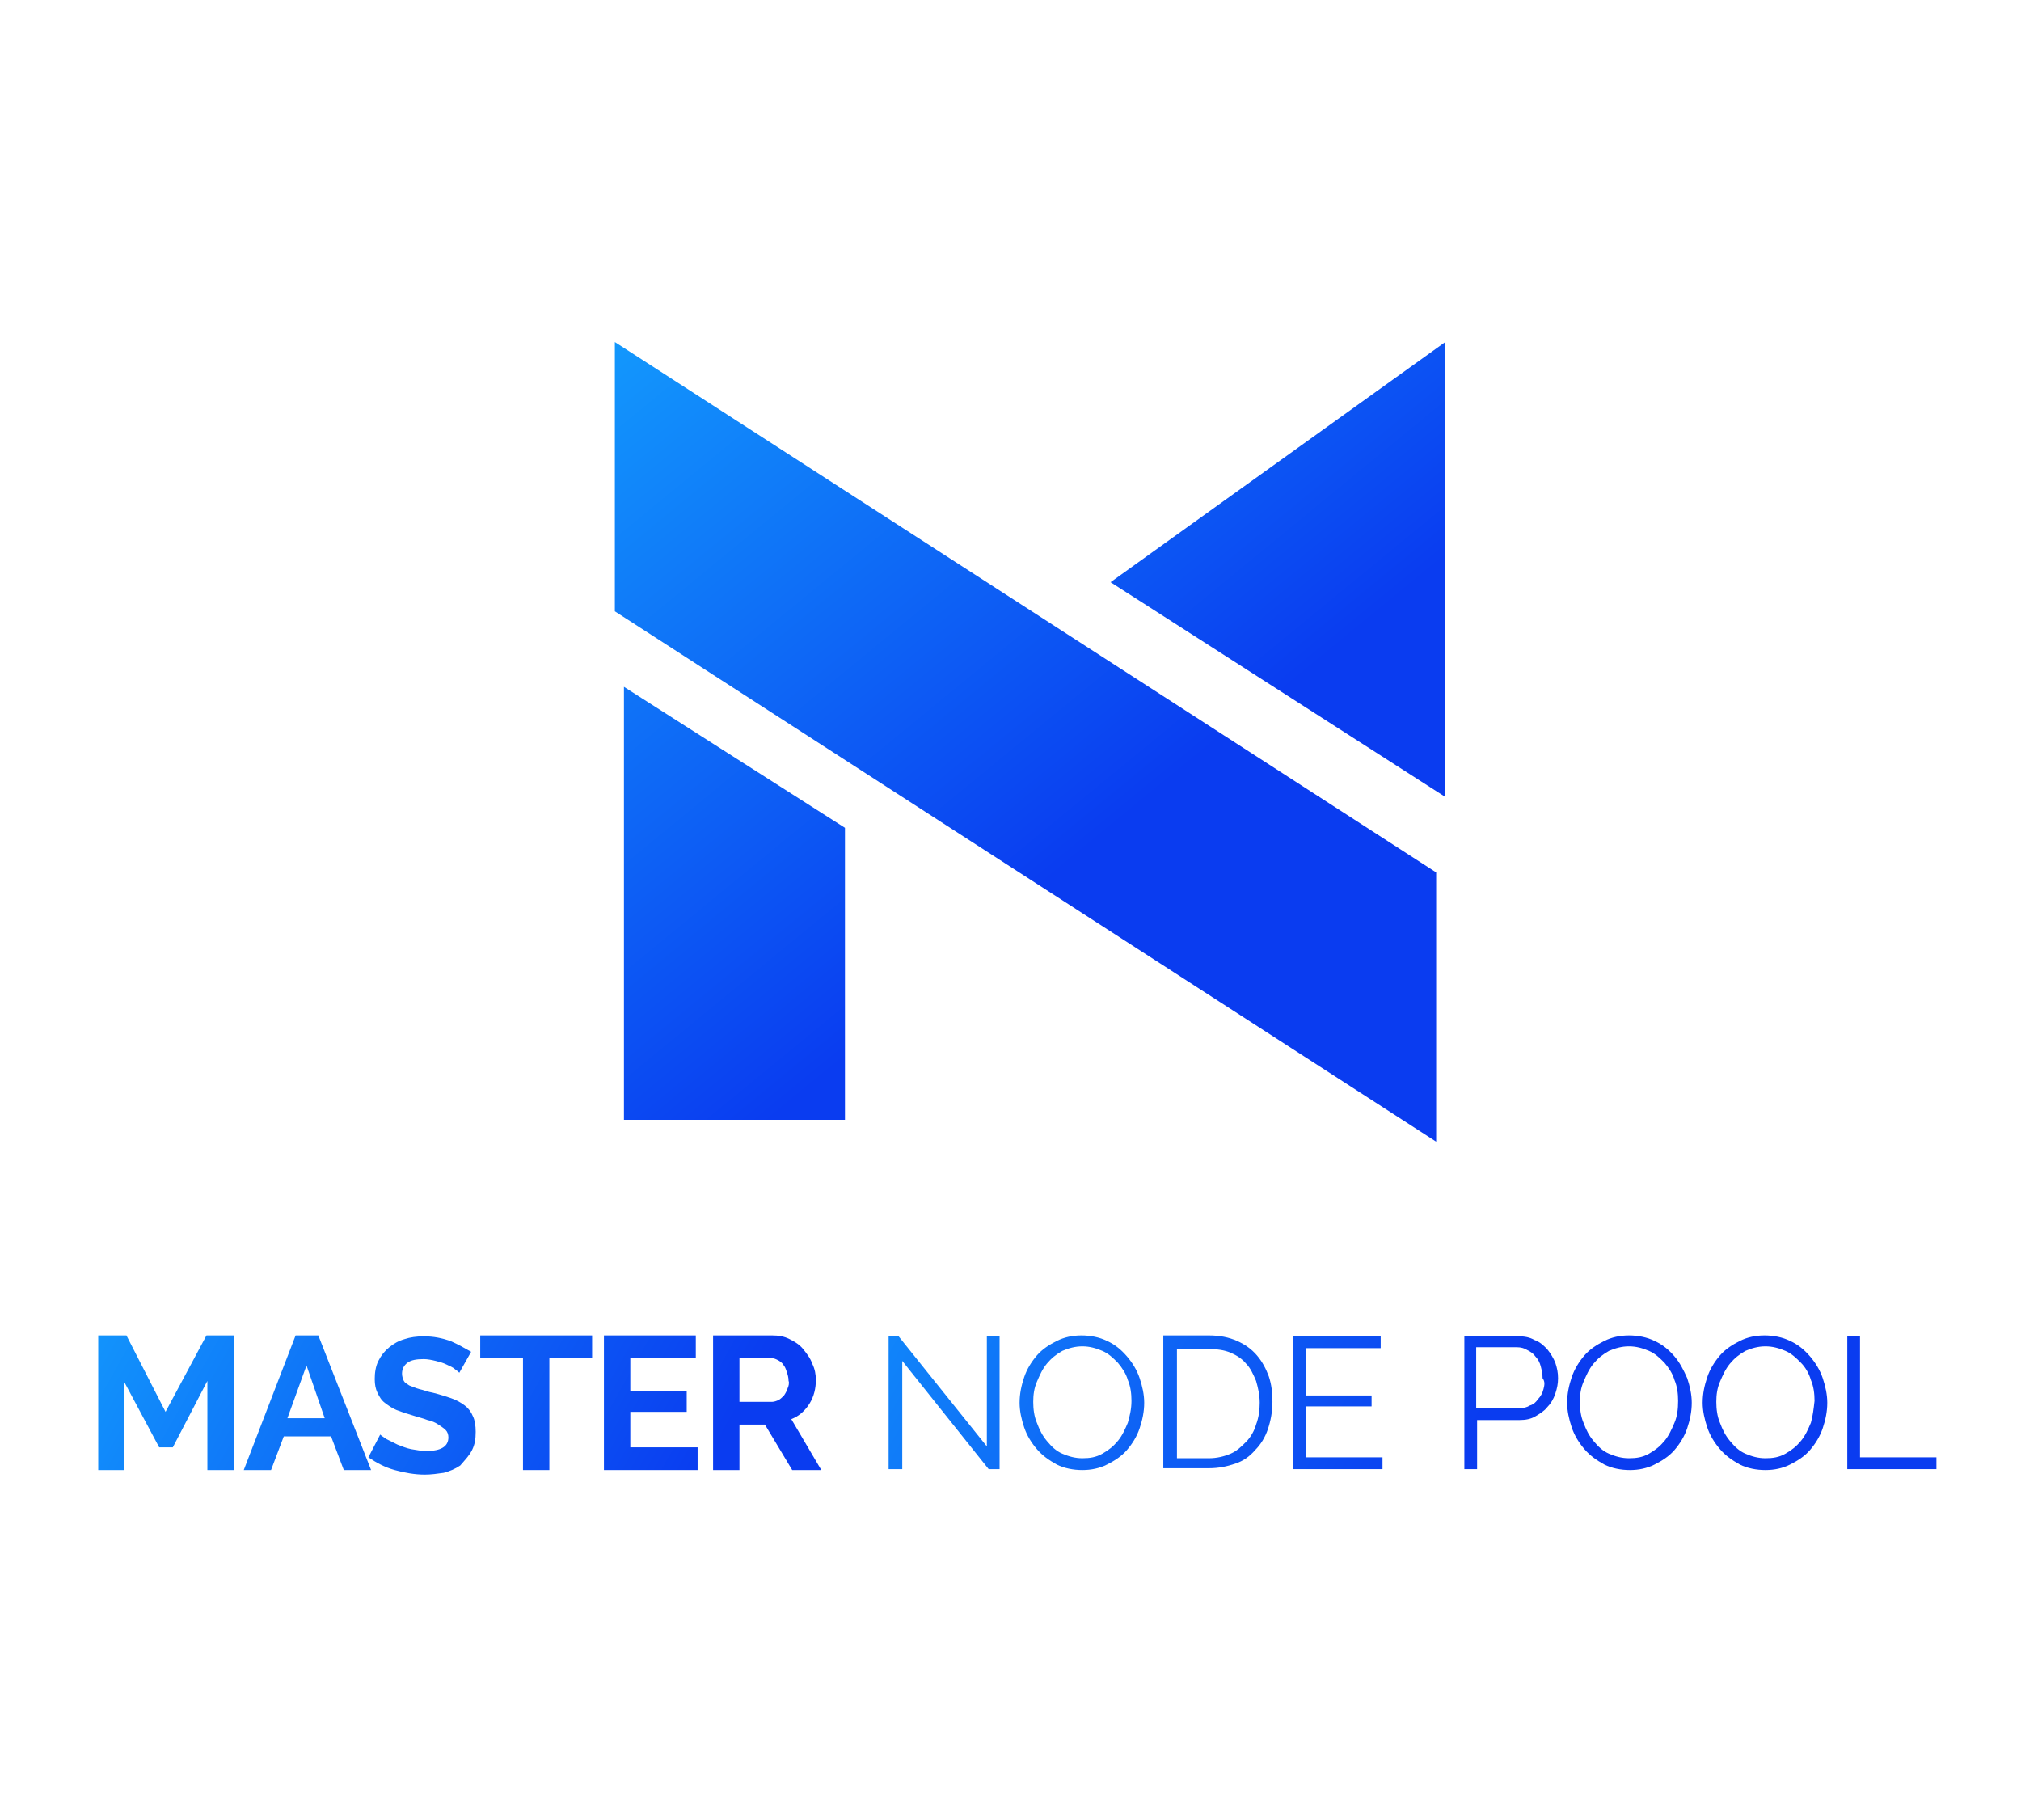
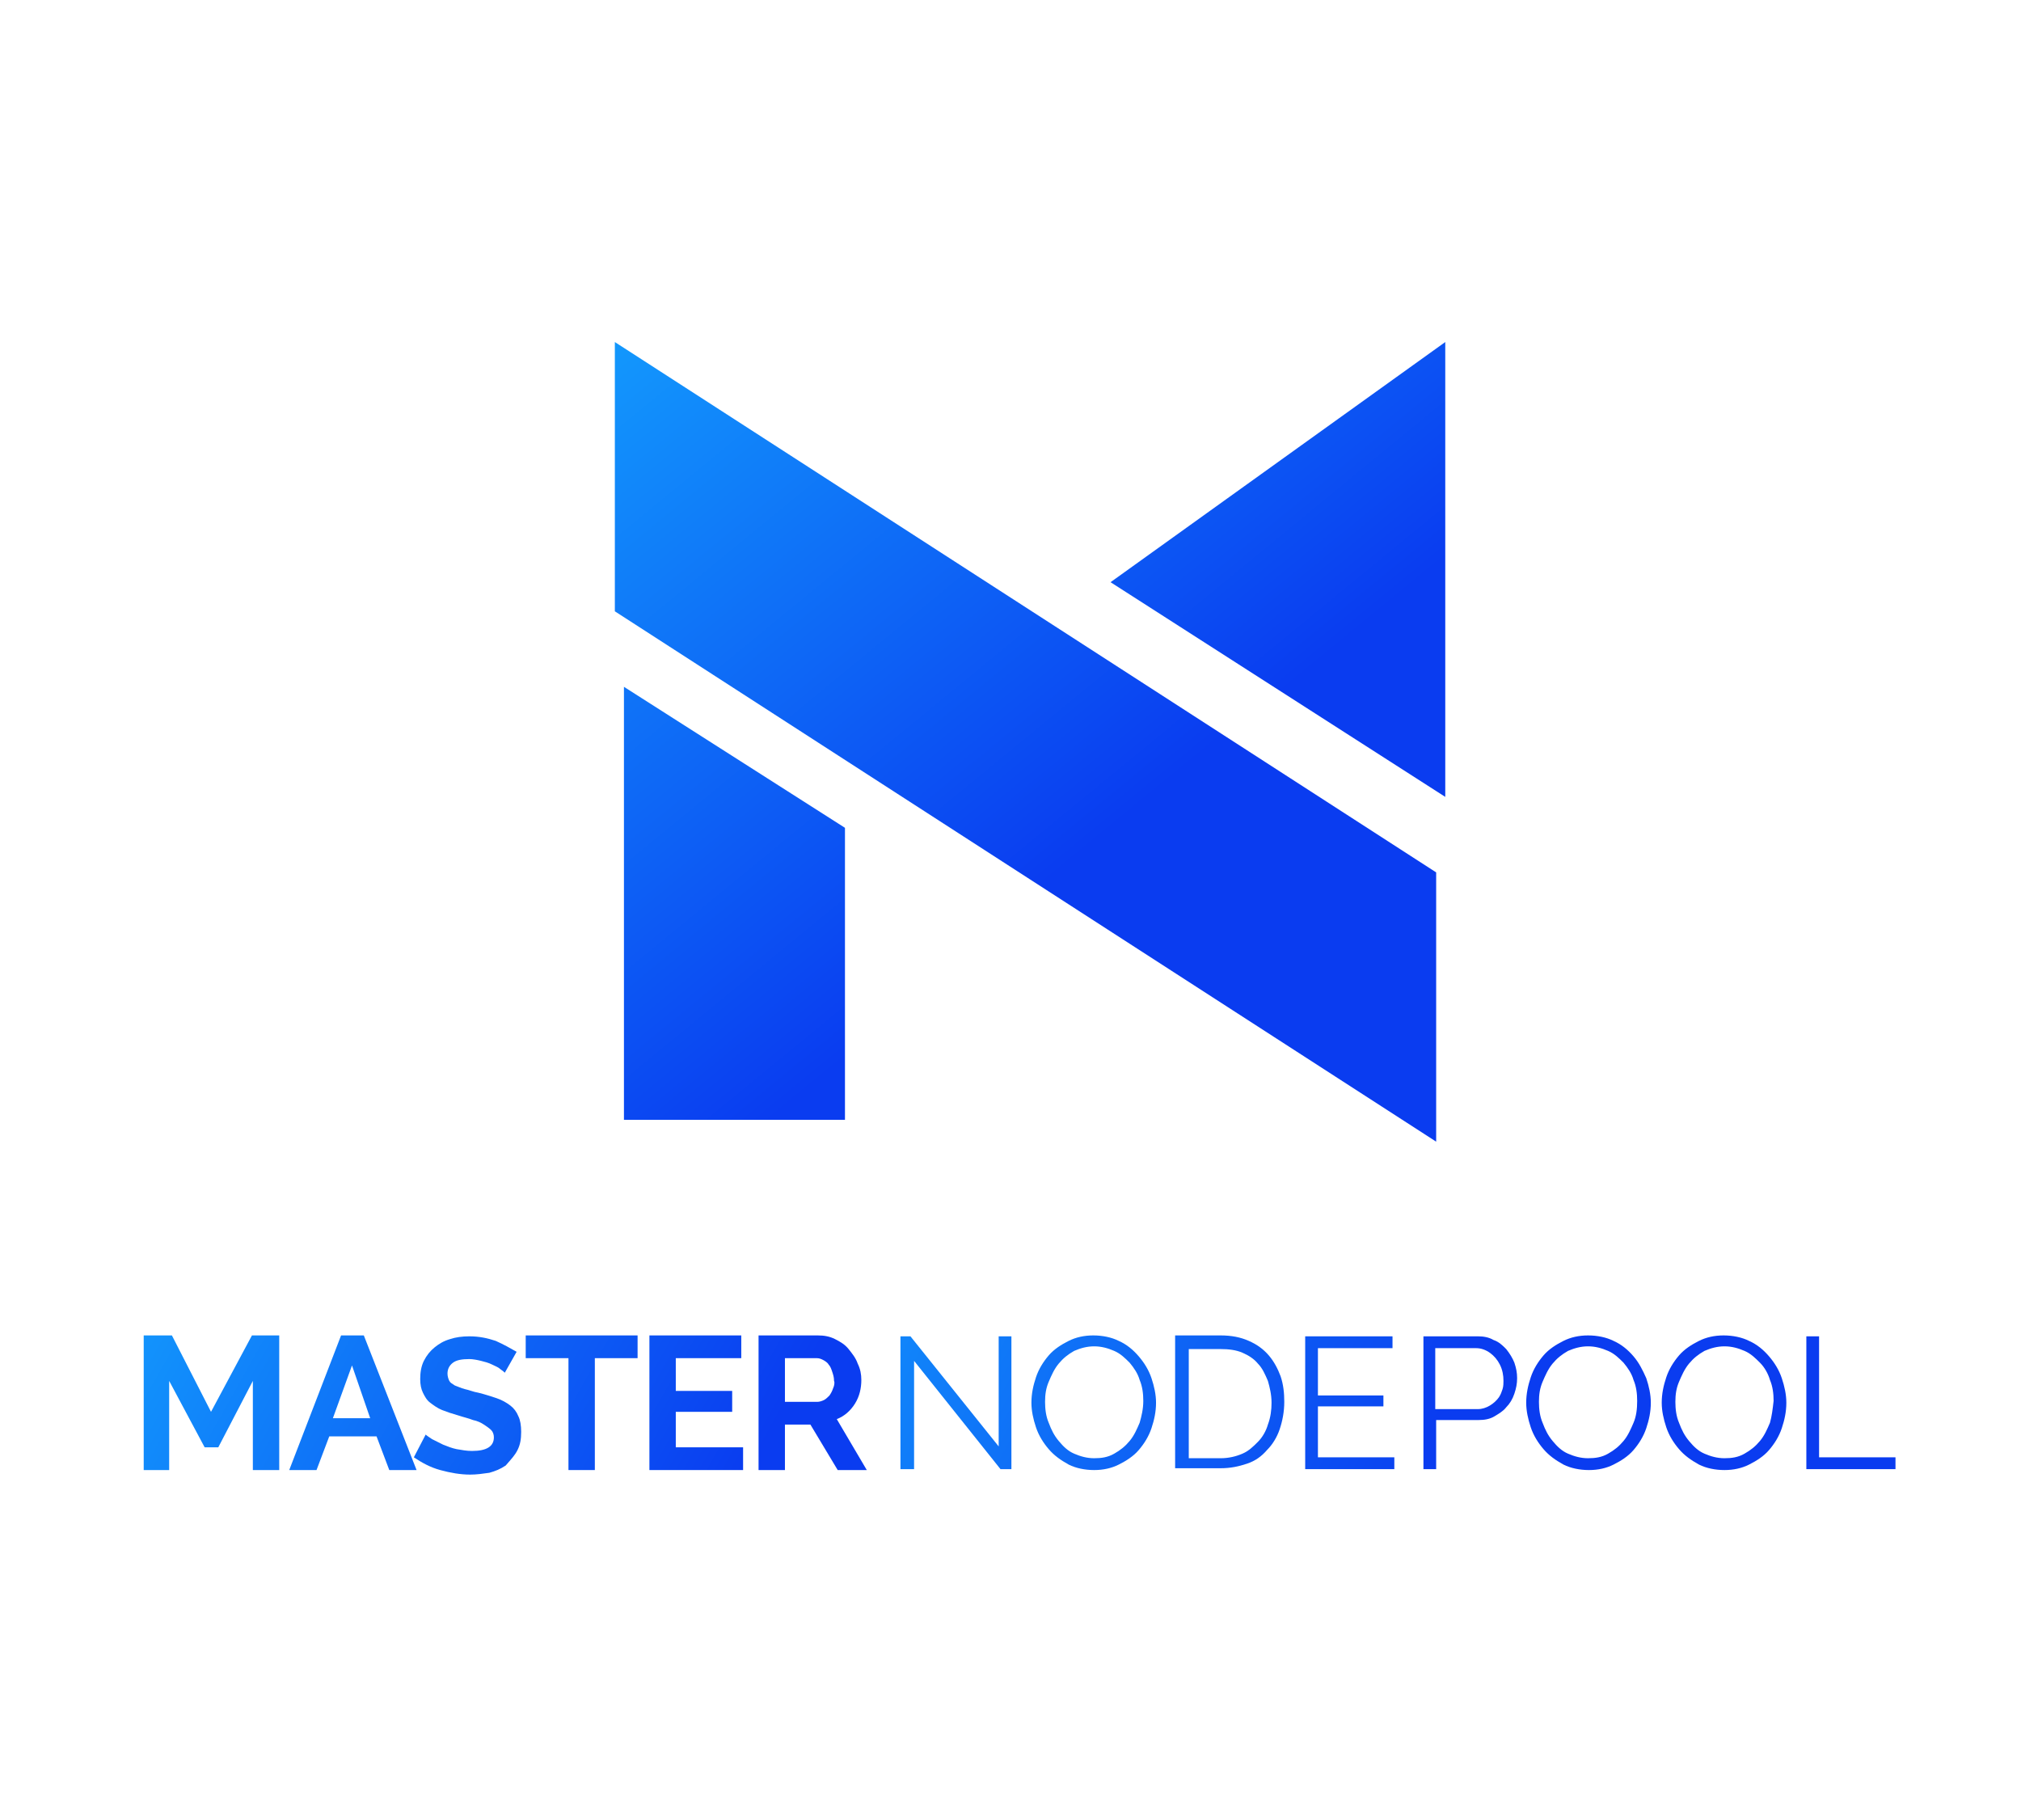
<svg xmlns="http://www.w3.org/2000/svg" version="1.1" id="Layer_1" x="0px" y="0px" viewBox="0 0 222.2 200" style="enable-background:new 0 0 222.2 200;" xml:space="preserve">
  <style type="text/css">
	.st0{fill:url(#SVGID_1_);}
	.st1{fill:url(#SVGID_2_);}
	.st2{fill:url(#SVGID_3_);}
	.st3{fill:url(#SVGID_4_);}
	.st4{fill:url(#SVGID_5_);}
	.st5{fill:url(#SVGID_6_);}
	.st6{fill:url(#SVGID_7_);}
	.st7{fill:url(#SVGID_8_);}
	.st8{fill:url(#SVGID_9_);}
	.st9{fill:url(#SVGID_10_);}
	.st10{fill:url(#SVGID_11_);}
	.st11{fill:url(#SVGID_12_);}
	.st12{fill:url(#SVGID_13_);}
	.st13{fill:url(#SVGID_14_);}
	.st14{fill:url(#SVGID_15_);}
	.st15{fill:url(#SVGID_16_);}
	.st16{fill:url(#SVGID_17_);}
</style>
-   <linearGradient id="SVGID_1_" gradientUnits="userSpaceOnUse" x1="32.315" y1="48.031" x2="90.279" y2="118.598">
+   <linearGradient id="SVGID_1_" gradientUnits="userSpaceOnUse" x1="32.289" y1="151.837" x2="90.253" y2="81.27" gradientTransform="matrix(1 0 0 -1 0 199.8898)">
    <stop offset="0" style="stop-color:#14AAFF" />
    <stop offset="1" style="stop-color:#0A3CF0" />
  </linearGradient>
  <polygon class="st0" points="68.6,75.5 68.6,123.1 92.9,123.1 92.9,91 92.9,91 " />
-   <linearGradient id="SVGID_2_" gradientUnits="userSpaceOnUse" x1="63.306" y1="21.339" x2="121.248" y2="91.878">
+   <linearGradient id="SVGID_2_" gradientUnits="userSpaceOnUse" x1="63.298" y1="178.544" x2="121.239" y2="108.005" gradientTransform="matrix(1 0 0 -1 0 199.8898)">
    <stop offset="0" style="stop-color:#14AAFF" />
    <stop offset="1" style="stop-color:#0A3CF0" />
  </linearGradient>
  <polygon class="st1" points="67.6,37.6 67.6,67.2 157.9,125.5 157.9,95.9 " />
-   <linearGradient id="SVGID_3_" gradientUnits="userSpaceOnUse" x1="96.252" y1="-3.062" x2="153.116" y2="66.165">
+   <linearGradient id="SVGID_3_" gradientUnits="userSpaceOnUse" x1="96.255" y1="202.954" x2="153.119" y2="133.727" gradientTransform="matrix(1 0 0 -1 0 199.8898)">
    <stop offset="0" style="stop-color:#14AAFF" />
    <stop offset="1" style="stop-color:#0A3CF0" />
  </linearGradient>
  <polygon class="st2" points="158.9,37.6 122.1,64 158.9,87.6 " />
  <g>
-     <linearGradient id="SVGID_4_" gradientUnits="userSpaceOnUse" x1="-5.481" y1="140.821" x2="66.325" y2="181.293">
+     <linearGradient id="SVGID_4_" gradientUnits="userSpaceOnUse" x1="-0.488" y1="59.066" x2="71.318" y2="18.594" gradientTransform="matrix(1 0 0 -1 0 199.8898)">
      <stop offset="0" style="stop-color:#14AAFF" />
      <stop offset="1" style="stop-color:#0A3CF0" />
    </linearGradient>
-     <polygon class="st3" points="25.7,161.6 25.7,146.8 22.7,146.8 18.2,155.2 13.9,146.8 10.8,146.8 10.8,161.6 13.6,161.6    13.6,151.8 17.5,159.1 19,159.1 22.8,151.8 22.8,161.6  " />
-     <linearGradient id="SVGID_5_" gradientUnits="userSpaceOnUse" x1="-2.42" y1="135.389" x2="69.386" y2="175.861">
+     <polygon class="st3" points="30.7,161.6 30.7,146.8 27.7,146.8 23.2,155.2 18.9,146.8 15.8,146.8 15.8,161.6 18.6,161.6    18.6,151.8 22.5,159.1 24,159.1 27.8,151.8 27.8,161.6  " />
+     <linearGradient id="SVGID_5_" gradientUnits="userSpaceOnUse" x1="2.562" y1="64.477" x2="74.368" y2="24.005" gradientTransform="matrix(1 0 0 -1 0 199.8898)">
      <stop offset="0" style="stop-color:#14AAFF" />
      <stop offset="1" style="stop-color:#0A3CF0" />
    </linearGradient>
-     <path class="st4" d="M35,146.8h-2.5l-5.7,14.8h3l1.4-3.7h5.2l1.4,3.7h3L35,146.8z M31.6,155.9l2.1-5.8l2,5.8H31.6z" />
-     <linearGradient id="SVGID_6_" gradientUnits="userSpaceOnUse" x1="1.318" y1="128.758" x2="73.124" y2="169.231">
+     <path class="st4" d="M40,146.8h-2.5l-5.7,14.8h3l1.4-3.7h5.2l1.4,3.7h3L40,146.8z M36.6,155.9l2.1-5.8l2,5.8H36.6z" />
+     <linearGradient id="SVGID_6_" gradientUnits="userSpaceOnUse" x1="6.142" y1="70.83" x2="77.948" y2="30.358" gradientTransform="matrix(1 0 0 -1 0 199.8898)">
      <stop offset="0" style="stop-color:#14AAFF" />
      <stop offset="1" style="stop-color:#0A3CF0" />
    </linearGradient>
-     <path class="st5" d="M51.9,159.4c0.3-0.6,0.4-1.2,0.4-2c0-0.7-0.1-1.3-0.3-1.7c-0.2-0.5-0.5-0.9-0.9-1.2c-0.4-0.3-0.9-0.6-1.5-0.8   c-0.6-0.2-1.2-0.4-2-0.6c-0.6-0.1-1-0.3-1.5-0.4c-0.4-0.1-0.8-0.3-1.1-0.4c-0.3-0.2-0.5-0.3-0.6-0.5c-0.1-0.2-0.2-0.5-0.2-0.8   c0-0.5,0.2-0.9,0.6-1.2c0.4-0.3,1-0.4,1.8-0.4c0.4,0,0.9,0.1,1.3,0.2c0.4,0.1,0.8,0.2,1.2,0.4c0.4,0.2,0.7,0.3,0.9,0.5   c0.3,0.2,0.4,0.3,0.5,0.4l1.3-2.3c-0.7-0.4-1.4-0.8-2.3-1.2c-0.9-0.3-1.8-0.5-2.9-0.5c-0.8,0-1.5,0.1-2.1,0.3   c-0.7,0.2-1.2,0.5-1.7,0.9c-0.5,0.4-0.9,0.9-1.2,1.5s-0.4,1.3-0.4,2c0,0.6,0.1,1.1,0.3,1.5c0.2,0.4,0.4,0.8,0.8,1.1   s0.8,0.6,1.3,0.8c0.5,0.2,1.1,0.4,1.8,0.6c0.6,0.2,1.1,0.3,1.6,0.5c0.5,0.1,0.9,0.3,1.2,0.5c0.3,0.2,0.6,0.4,0.8,0.6   c0.2,0.2,0.3,0.5,0.3,0.8c0,1-0.8,1.5-2.4,1.5c-0.6,0-1.1-0.1-1.7-0.2c-0.5-0.1-1-0.3-1.5-0.5c-0.4-0.2-0.8-0.4-1.2-0.6   c-0.3-0.2-0.6-0.4-0.7-0.5l-1.3,2.5c0.9,0.6,1.8,1.1,2.9,1.4c1.1,0.3,2.2,0.5,3.3,0.5c0.7,0,1.4-0.1,2.1-0.2   c0.7-0.2,1.2-0.4,1.8-0.8C51.2,160.4,51.6,160,51.9,159.4z" />
-     <linearGradient id="SVGID_7_" gradientUnits="userSpaceOnUse" x1="4.903" y1="122.398" x2="76.709" y2="162.87">
+     <path class="st5" d="M56.9,159.4c0.3-0.6,0.4-1.2,0.4-2c0-0.7-0.1-1.3-0.3-1.7c-0.2-0.5-0.5-0.9-0.9-1.2s-0.9-0.6-1.5-0.8   s-1.2-0.4-2-0.6c-0.6-0.1-1-0.3-1.5-0.4c-0.4-0.1-0.8-0.3-1.1-0.4c-0.3-0.2-0.5-0.3-0.6-0.5s-0.2-0.5-0.2-0.8   c0-0.5,0.2-0.9,0.6-1.2c0.4-0.3,1-0.4,1.8-0.4c0.4,0,0.9,0.1,1.3,0.2c0.4,0.1,0.8,0.2,1.2,0.4s0.7,0.3,0.9,0.5   c0.3,0.2,0.4,0.3,0.5,0.4l1.3-2.3c-0.7-0.4-1.4-0.8-2.3-1.2c-0.9-0.3-1.8-0.5-2.9-0.5c-0.8,0-1.5,0.1-2.1,0.3   c-0.7,0.2-1.2,0.5-1.7,0.9s-0.9,0.9-1.2,1.5s-0.4,1.3-0.4,2c0,0.6,0.1,1.1,0.3,1.5s0.4,0.8,0.8,1.1s0.8,0.6,1.3,0.8   s1.1,0.4,1.8,0.6c0.6,0.2,1.1,0.3,1.6,0.5c0.5,0.1,0.9,0.3,1.2,0.5s0.6,0.4,0.8,0.6c0.2,0.2,0.3,0.5,0.3,0.8c0,1-0.8,1.5-2.4,1.5   c-0.6,0-1.1-0.1-1.7-0.2c-0.5-0.1-1-0.3-1.5-0.5c-0.4-0.2-0.8-0.4-1.2-0.6c-0.3-0.2-0.6-0.4-0.7-0.5l-1.3,2.5   c0.9,0.6,1.8,1.1,2.9,1.4c1.1,0.3,2.2,0.5,3.3,0.5c0.7,0,1.4-0.1,2.1-0.2c0.7-0.2,1.2-0.4,1.8-0.8C56.2,160.4,56.6,160,56.9,159.4z   " />
+     <linearGradient id="SVGID_7_" gradientUnits="userSpaceOnUse" x1="9.891" y1="77.481" x2="81.697" y2="37.008" gradientTransform="matrix(1 0 0 -1 0 199.8898)">
      <stop offset="0" style="stop-color:#14AAFF" />
      <stop offset="1" style="stop-color:#0A3CF0" />
    </linearGradient>
-     <polygon class="st6" points="52.8,149.3 57.5,149.3 57.5,161.6 60.4,161.6 60.4,149.3 65.1,149.3 65.1,146.8 52.8,146.8  " />
-     <linearGradient id="SVGID_8_" gradientUnits="userSpaceOnUse" x1="7.351" y1="118.054" x2="79.157" y2="158.526">
+     <polygon class="st6" points="57.8,149.3 62.5,149.3 62.5,161.6 65.4,161.6 65.4,149.3 70.1,149.3 70.1,146.8 57.8,146.8  " />
+     <linearGradient id="SVGID_8_" gradientUnits="userSpaceOnUse" x1="12.338" y1="81.823" x2="84.144" y2="41.35" gradientTransform="matrix(1 0 0 -1 0 199.8898)">
      <stop offset="0" style="stop-color:#14AAFF" />
      <stop offset="1" style="stop-color:#0A3CF0" />
    </linearGradient>
-     <polygon class="st7" points="69.3,155.2 75.5,155.2 75.5,152.9 69.3,152.9 69.3,149.3 76.5,149.3 76.5,146.8 66.4,146.8    66.4,161.6 76.7,161.6 76.7,159.1 69.3,159.1  " />
-     <linearGradient id="SVGID_9_" gradientUnits="userSpaceOnUse" x1="9.958" y1="113.43" x2="81.763" y2="153.902">
+     <polygon class="st7" points="74.3,155.2 80.5,155.2 80.5,152.9 74.3,152.9 74.3,149.3 81.5,149.3 81.5,146.8 71.4,146.8    71.4,161.6 81.7,161.6 81.7,159.1 74.3,159.1  " />
+     <linearGradient id="SVGID_9_" gradientUnits="userSpaceOnUse" x1="14.944" y1="86.446" x2="86.75" y2="45.974" gradientTransform="matrix(1 0 0 -1 0 199.8898)">
      <stop offset="0" style="stop-color:#14AAFF" />
      <stop offset="1" style="stop-color:#0A3CF0" />
    </linearGradient>
-     <path class="st8" d="M89,154.3c0.5-0.8,0.7-1.7,0.7-2.6c0-0.6-0.1-1.2-0.4-1.8c-0.2-0.6-0.6-1.1-1-1.6c-0.4-0.5-0.9-0.8-1.5-1.1   c-0.6-0.3-1.2-0.4-1.9-0.4h-6.5v14.8h2.9v-5h2.8l3,5h3.2L87,156C87.8,155.7,88.5,155.1,89,154.3z M86.6,152.6   c-0.1,0.3-0.2,0.5-0.4,0.8c-0.2,0.2-0.4,0.4-0.6,0.5c-0.2,0.1-0.5,0.2-0.7,0.2h-3.6v-4.8h3.5c0.3,0,0.5,0.1,0.7,0.2   c0.2,0.1,0.5,0.3,0.6,0.5c0.2,0.2,0.3,0.5,0.4,0.8c0.1,0.3,0.2,0.6,0.2,1C86.8,152,86.7,152.4,86.6,152.6z" />
-     <linearGradient id="SVGID_10_" gradientUnits="userSpaceOnUse" x1="68.754" y1="134.422" x2="149.174" y2="179.75">
+     <path class="st8" d="M94,154.3c0.5-0.8,0.7-1.7,0.7-2.6c0-0.6-0.1-1.2-0.4-1.8c-0.2-0.6-0.6-1.1-1-1.6s-0.9-0.8-1.5-1.1   s-1.2-0.4-1.9-0.4h-6.5v14.8h2.9v-5h2.8l3,5h3.2L92,156C92.8,155.7,93.5,155.1,94,154.3z M91.6,152.6c-0.1,0.3-0.2,0.5-0.4,0.8   c-0.2,0.2-0.4,0.4-0.6,0.5s-0.5,0.2-0.7,0.2h-3.6v-4.8h3.5c0.3,0,0.5,0.1,0.7,0.2c0.2,0.1,0.5,0.3,0.6,0.5c0.2,0.2,0.3,0.5,0.4,0.8   s0.2,0.6,0.2,1C91.8,152,91.7,152.4,91.6,152.6z" />
+     <linearGradient id="SVGID_10_" gradientUnits="userSpaceOnUse" x1="70.086" y1="65.449" x2="150.506" y2="20.121" gradientTransform="matrix(1 0 0 -1 0 199.8898)">
      <stop offset="0" style="stop-color:#14AAFF" />
      <stop offset="1" style="stop-color:#0A3CF0" />
    </linearGradient>
-     <polygon class="st9" points="108.5,159 98.8,146.9 97.7,146.9 97.7,161.5 99.2,161.5 99.2,149.6 108.7,161.5 109.9,161.5    109.9,146.9 108.5,146.9  " />
-     <linearGradient id="SVGID_11_" gradientUnits="userSpaceOnUse" x1="72.402" y1="127.95" x2="152.822" y2="173.277">
+     <polygon class="st9" points="109.8,159 100.1,146.9 99,146.9 99,161.5 100.5,161.5 100.5,149.6 110,161.5 111.2,161.5 111.2,146.9    109.8,146.9  " />
+     <linearGradient id="SVGID_11_" gradientUnits="userSpaceOnUse" x1="73.744" y1="71.94" x2="154.165" y2="26.612" gradientTransform="matrix(1 0 0 -1 0 199.8898)">
      <stop offset="0" style="stop-color:#14AAFF" />
      <stop offset="1" style="stop-color:#0A3CF0" />
    </linearGradient>
-     <path class="st10" d="M123.9,149.1c-0.6-0.7-1.3-1.3-2.2-1.7c-0.8-0.4-1.8-0.6-2.8-0.6c-1,0-1.9,0.2-2.7,0.6   c-0.8,0.4-1.6,0.9-2.2,1.6c-0.6,0.7-1.1,1.5-1.4,2.4c-0.3,0.9-0.5,1.8-0.5,2.8c0,0.9,0.2,1.8,0.5,2.7c0.3,0.9,0.8,1.7,1.4,2.4   c0.6,0.7,1.3,1.2,2.2,1.7c0.8,0.4,1.8,0.6,2.8,0.6c1,0,1.9-0.2,2.7-0.6c0.8-0.4,1.6-0.9,2.2-1.6c0.6-0.7,1.1-1.5,1.4-2.4   c0.3-0.9,0.5-1.8,0.5-2.8c0-0.9-0.2-1.8-0.5-2.7C125,150.6,124.5,149.8,123.9,149.1z M124,156.4c-0.3,0.7-0.6,1.4-1.1,2   c-0.5,0.6-1,1-1.7,1.4c-0.7,0.4-1.4,0.5-2.2,0.5c-0.8,0-1.5-0.2-2.2-0.5c-0.7-0.3-1.2-0.8-1.7-1.4c-0.5-0.6-0.8-1.2-1.1-2   c-0.3-0.7-0.4-1.5-0.4-2.3c0-0.8,0.1-1.5,0.4-2.2c0.3-0.7,0.6-1.4,1.1-2c0.5-0.6,1-1,1.7-1.4c0.7-0.3,1.4-0.5,2.2-0.5   c0.8,0,1.5,0.2,2.2,0.5c0.7,0.3,1.2,0.8,1.7,1.3c0.5,0.6,0.9,1.2,1.1,1.9c0.3,0.7,0.4,1.5,0.4,2.3   C124.4,154.9,124.2,155.7,124,156.4z" />
-     <linearGradient id="SVGID_12_" gradientUnits="userSpaceOnUse" x1="75.435" y1="122.568" x2="155.856" y2="167.896">
+     <path class="st10" d="M125.2,149.1c-0.6-0.7-1.3-1.3-2.2-1.7c-0.8-0.4-1.8-0.6-2.8-0.6s-1.9,0.2-2.7,0.6c-0.8,0.4-1.6,0.9-2.2,1.6   c-0.6,0.7-1.1,1.5-1.4,2.4s-0.5,1.8-0.5,2.8c0,0.9,0.2,1.8,0.5,2.7s0.8,1.7,1.4,2.4s1.3,1.2,2.2,1.7c0.8,0.4,1.8,0.6,2.8,0.6   s1.9-0.2,2.7-0.6c0.8-0.4,1.6-0.9,2.2-1.6c0.6-0.7,1.1-1.5,1.4-2.4s0.5-1.8,0.5-2.8c0-0.9-0.2-1.8-0.5-2.7S125.8,149.8,125.2,149.1   z M125.3,156.4c-0.3,0.7-0.6,1.4-1.1,2s-1,1-1.7,1.4s-1.4,0.5-2.2,0.5c-0.8,0-1.5-0.2-2.2-0.5s-1.2-0.8-1.7-1.4   c-0.5-0.6-0.8-1.2-1.1-2c-0.3-0.7-0.4-1.5-0.4-2.3s0.1-1.5,0.4-2.2s0.6-1.4,1.1-2s1-1,1.7-1.4c0.7-0.3,1.4-0.5,2.2-0.5   c0.8,0,1.5,0.2,2.2,0.5s1.2,0.8,1.7,1.3c0.5,0.6,0.9,1.2,1.1,1.9c0.3,0.7,0.4,1.5,0.4,2.3C125.7,154.9,125.5,155.7,125.3,156.4z" />
+     <linearGradient id="SVGID_12_" gradientUnits="userSpaceOnUse" x1="76.796" y1="77.353" x2="157.216" y2="32.026" gradientTransform="matrix(1 0 0 -1 0 199.8898)">
      <stop offset="0" style="stop-color:#14AAFF" />
      <stop offset="1" style="stop-color:#0A3CF0" />
    </linearGradient>
-     <path class="st11" d="M138.2,149c-0.6-0.7-1.3-1.2-2.2-1.6c-0.9-0.4-1.9-0.6-3.1-0.6h-5v14.6h5c1.1,0,2-0.2,2.9-0.5   c0.9-0.3,1.6-0.8,2.2-1.5c0.6-0.6,1.1-1.4,1.4-2.3c0.3-0.9,0.5-1.9,0.5-3c0-1-0.1-1.9-0.4-2.8C139.2,150.5,138.8,149.7,138.2,149z    M138.1,156.6c-0.2,0.7-0.6,1.4-1.1,1.9c-0.5,0.5-1,1-1.7,1.3c-0.7,0.3-1.5,0.5-2.4,0.5h-3.5v-12h3.5c0.9,0,1.7,0.1,2.4,0.4   c0.7,0.3,1.3,0.7,1.7,1.2c0.5,0.5,0.8,1.2,1.1,1.9c0.2,0.7,0.4,1.5,0.4,2.4C138.5,155,138.4,155.8,138.1,156.6z" />
-     <linearGradient id="SVGID_13_" gradientUnits="userSpaceOnUse" x1="79.163" y1="115.954" x2="159.584" y2="161.281">
+     <path class="st11" d="M139.5,149c-0.6-0.7-1.3-1.2-2.2-1.6c-0.9-0.4-1.9-0.6-3.1-0.6h-5v14.6h5c1.1,0,2-0.2,2.9-0.5   s1.6-0.8,2.2-1.5c0.6-0.6,1.1-1.4,1.4-2.3c0.3-0.9,0.5-1.9,0.5-3c0-1-0.1-1.9-0.4-2.8C140.5,150.5,140.1,149.7,139.5,149z    M139.4,156.6c-0.2,0.7-0.6,1.4-1.1,1.9s-1,1-1.7,1.3s-1.5,0.5-2.4,0.5h-3.5v-12h3.5c0.9,0,1.7,0.1,2.4,0.4   c0.7,0.3,1.3,0.7,1.7,1.2c0.5,0.5,0.8,1.2,1.1,1.9c0.2,0.7,0.4,1.5,0.4,2.4C139.8,155,139.7,155.8,139.4,156.6z" />
+     <linearGradient id="SVGID_13_" gradientUnits="userSpaceOnUse" x1="80.501" y1="83.928" x2="160.921" y2="38.6" gradientTransform="matrix(1 0 0 -1 0 199.8898)">
      <stop offset="0" style="stop-color:#14AAFF" />
      <stop offset="1" style="stop-color:#0A3CF0" />
    </linearGradient>
-     <polygon class="st12" points="143.6,154.6 150.8,154.6 150.8,153.4 143.6,153.4 143.6,148.2 151.8,148.2 151.8,146.9 142.2,146.9    142.2,161.5 152,161.5 152,160.2 143.6,160.2  " />
-     <linearGradient id="SVGID_14_" gradientUnits="userSpaceOnUse" x1="83.386" y1="108.462" x2="163.806" y2="153.79">
+     <polygon class="st12" points="144.9,154.6 152.1,154.6 152.1,153.4 144.9,153.4 144.9,148.2 153.1,148.2 153.1,146.9 143.5,146.9    143.5,161.5 153.3,161.5 153.3,160.2 144.9,160.2  " />
+     <linearGradient id="SVGID_14_" gradientUnits="userSpaceOnUse" x1="78.893" y1="91.43" x2="159.313" y2="46.102" gradientTransform="matrix(1 0 0 -1 0 199.8898)">
      <stop offset="0" style="stop-color:#14AAFF" />
      <stop offset="1" style="stop-color:#0A3CF0" />
    </linearGradient>
-     <path class="st13" d="M170.1,148.3c-0.4-0.4-0.8-0.8-1.4-1c-0.5-0.3-1.1-0.4-1.7-0.4h-6v14.6h1.4v-5.4h4.7c0.6,0,1.2-0.1,1.7-0.4   c0.5-0.3,1-0.6,1.3-1c0.4-0.4,0.7-0.9,0.9-1.5c0.2-0.6,0.3-1.1,0.3-1.7c0-0.6-0.1-1.1-0.3-1.7C170.8,149.3,170.5,148.8,170.1,148.3   z M169.7,152.7c-0.1,0.4-0.3,0.8-0.6,1.1c-0.2,0.3-0.5,0.6-0.9,0.7c-0.3,0.2-0.7,0.3-1.2,0.3h-4.7v-6.7h4.5c0.4,0,0.8,0.1,1.1,0.3   c0.4,0.2,0.7,0.4,0.9,0.7c0.3,0.3,0.5,0.7,0.6,1.1s0.2,0.8,0.2,1.3C169.9,151.9,169.8,152.3,169.7,152.7z" />
-     <linearGradient id="SVGID_15_" gradientUnits="userSpaceOnUse" x1="86.905" y1="102.219" x2="167.325" y2="147.547">
+     <path class="st13" d="M165.6,148.3c-0.4-0.4-0.8-0.8-1.4-1c-0.5-0.3-1.1-0.4-1.7-0.4h-6v14.6h1.4v-5.4h4.7c0.6,0,1.2-0.1,1.7-0.4   c0.5-0.3,1-0.6,1.3-1c0.4-0.4,0.7-0.9,0.9-1.5s0.3-1.1,0.3-1.7c0-0.6-0.1-1.1-0.3-1.7C166.3,149.3,166,148.8,165.6,148.3z    M165.2,152.7c-0.1,0.3-0.2,0.6-0.4,0.9c-0.5,0.7-1.4,1.3-2.3,1.3c0,0-4.7,0-4.7,0v-6.7c0,0,4.5,0,4.5,0c1.1,0,2.1,0.8,2.6,1.8   c0.3,0.6,0.4,1.2,0.4,1.8C165.3,152,165.3,152.4,165.2,152.7z" />
+     <linearGradient id="SVGID_15_" gradientUnits="userSpaceOnUse" x1="82.421" y1="97.69" x2="162.841" y2="52.363" gradientTransform="matrix(1 0 0 -1 0 199.8898)">
      <stop offset="0" style="stop-color:#14AAFF" />
      <stop offset="1" style="stop-color:#0A3CF0" />
    </linearGradient>
-     <path class="st14" d="M184.1,149.1c-0.6-0.7-1.3-1.3-2.2-1.7c-0.8-0.4-1.8-0.6-2.8-0.6c-1,0-1.9,0.2-2.7,0.6   c-0.8,0.4-1.6,0.9-2.2,1.6s-1.1,1.5-1.4,2.4c-0.3,0.9-0.5,1.8-0.5,2.8c0,0.9,0.2,1.8,0.5,2.7c0.3,0.9,0.8,1.7,1.4,2.4   c0.6,0.7,1.3,1.2,2.2,1.7c0.8,0.4,1.8,0.6,2.8,0.6c1,0,1.9-0.2,2.7-0.6c0.8-0.4,1.6-0.9,2.2-1.6c0.6-0.7,1.1-1.5,1.4-2.4   c0.3-0.9,0.5-1.8,0.5-2.8c0-0.9-0.2-1.8-0.5-2.7C185.1,150.6,184.7,149.8,184.1,149.1z M184.1,156.4c-0.3,0.7-0.6,1.4-1.1,2   c-0.5,0.6-1,1-1.7,1.4c-0.7,0.4-1.4,0.5-2.2,0.5c-0.8,0-1.5-0.2-2.2-0.5c-0.7-0.3-1.2-0.8-1.7-1.4c-0.5-0.6-0.8-1.2-1.1-2   c-0.3-0.7-0.4-1.5-0.4-2.3c0-0.8,0.1-1.5,0.4-2.2c0.3-0.7,0.6-1.4,1.1-2c0.5-0.6,1-1,1.7-1.4c0.7-0.3,1.4-0.5,2.2-0.5   c0.8,0,1.5,0.2,2.2,0.5c0.7,0.3,1.2,0.8,1.7,1.3c0.5,0.6,0.9,1.2,1.1,1.9c0.3,0.7,0.4,1.5,0.4,2.3   C184.5,154.9,184.4,155.7,184.1,156.4z" />
-     <linearGradient id="SVGID_16_" gradientUnits="userSpaceOnUse" x1="90.502" y1="95.836" x2="170.922" y2="141.164">
+     <path class="st14" d="M179.6,149.1c-0.6-0.7-1.3-1.3-2.2-1.7c-0.8-0.4-1.8-0.6-2.8-0.6s-1.9,0.2-2.7,0.6c-0.8,0.4-1.6,0.9-2.2,1.6   s-1.1,1.5-1.4,2.4c-0.3,0.9-0.5,1.8-0.5,2.8c0,0.9,0.2,1.8,0.5,2.7s0.8,1.7,1.4,2.4c0.6,0.7,1.3,1.2,2.2,1.7   c0.8,0.4,1.8,0.6,2.8,0.6s1.9-0.2,2.7-0.6c0.8-0.4,1.6-0.9,2.2-1.6c0.6-0.7,1.1-1.5,1.4-2.4c0.3-0.9,0.5-1.8,0.5-2.8   c0-0.9-0.2-1.8-0.5-2.7C180.6,150.6,180.2,149.8,179.6,149.1z M179.6,156.4c-0.3,0.7-0.6,1.4-1.1,2s-1,1-1.7,1.4s-1.4,0.5-2.2,0.5   s-1.5-0.2-2.2-0.5s-1.2-0.8-1.7-1.4c-0.5-0.6-0.8-1.2-1.1-2c-0.3-0.7-0.4-1.5-0.4-2.3s0.1-1.5,0.4-2.2c0.3-0.7,0.6-1.4,1.1-2   s1-1,1.7-1.4c0.7-0.3,1.4-0.5,2.2-0.5s1.5,0.2,2.2,0.5s1.2,0.8,1.7,1.3c0.5,0.6,0.9,1.2,1.1,1.9c0.3,0.7,0.4,1.5,0.4,2.3   C180,154.9,179.9,155.7,179.6,156.4z" />
+     <linearGradient id="SVGID_16_" gradientUnits="userSpaceOnUse" x1="86.013" y1="104.064" x2="166.434" y2="58.736" gradientTransform="matrix(1 0 0 -1 0 199.8898)">
      <stop offset="0" style="stop-color:#14AAFF" />
      <stop offset="1" style="stop-color:#0A3CF0" />
    </linearGradient>
-     <path class="st15" d="M199,149.1c-0.6-0.7-1.3-1.3-2.2-1.7c-0.8-0.4-1.8-0.6-2.8-0.6c-1,0-1.9,0.2-2.7,0.6   c-0.8,0.4-1.6,0.9-2.2,1.6c-0.6,0.7-1.1,1.5-1.4,2.4c-0.3,0.9-0.5,1.8-0.5,2.8c0,0.9,0.2,1.8,0.5,2.7c0.3,0.9,0.8,1.7,1.4,2.4   c0.6,0.7,1.3,1.2,2.2,1.7c0.8,0.4,1.8,0.6,2.8,0.6c1,0,1.9-0.2,2.7-0.6c0.8-0.4,1.6-0.9,2.2-1.6c0.6-0.7,1.1-1.5,1.4-2.4   c0.3-0.9,0.5-1.8,0.5-2.8c0-0.9-0.2-1.8-0.5-2.7C200.1,150.6,199.6,149.8,199,149.1z M199.1,156.4c-0.3,0.7-0.6,1.4-1.1,2   c-0.5,0.6-1,1-1.7,1.4c-0.7,0.4-1.4,0.5-2.2,0.5c-0.8,0-1.5-0.2-2.2-0.5c-0.7-0.3-1.2-0.8-1.7-1.4c-0.5-0.6-0.8-1.2-1.1-2   c-0.3-0.7-0.4-1.5-0.4-2.3c0-0.8,0.1-1.5,0.4-2.2c0.3-0.7,0.6-1.4,1.1-2c0.5-0.6,1-1,1.7-1.4c0.7-0.3,1.4-0.5,2.2-0.5   c0.8,0,1.5,0.2,2.2,0.5c0.7,0.3,1.2,0.8,1.7,1.3s0.9,1.2,1.1,1.9c0.3,0.7,0.4,1.5,0.4,2.3C199.4,154.9,199.3,155.7,199.1,156.4z" />
-     <linearGradient id="SVGID_17_" gradientUnits="userSpaceOnUse" x1="92.859" y1="91.656" x2="173.279" y2="136.983">
+     <path class="st15" d="M194.5,149.1c-0.6-0.7-1.3-1.3-2.2-1.7c-0.8-0.4-1.8-0.6-2.8-0.6s-1.9,0.2-2.7,0.6c-0.8,0.4-1.6,0.9-2.2,1.6   c-0.6,0.7-1.1,1.5-1.4,2.4c-0.3,0.9-0.5,1.8-0.5,2.8c0,0.9,0.2,1.8,0.5,2.7s0.8,1.7,1.4,2.4c0.6,0.7,1.3,1.2,2.2,1.7   c0.8,0.4,1.8,0.6,2.8,0.6s1.9-0.2,2.7-0.6c0.8-0.4,1.6-0.9,2.2-1.6c0.6-0.7,1.1-1.5,1.4-2.4c0.3-0.9,0.5-1.8,0.5-2.8   c0-0.9-0.2-1.8-0.5-2.7C195.6,150.6,195.1,149.8,194.5,149.1z M194.6,156.4c-0.3,0.7-0.6,1.4-1.1,2s-1,1-1.7,1.4s-1.4,0.5-2.2,0.5   s-1.5-0.2-2.2-0.5s-1.2-0.8-1.7-1.4c-0.5-0.6-0.8-1.2-1.1-2c-0.3-0.7-0.4-1.5-0.4-2.3s0.1-1.5,0.4-2.2c0.3-0.7,0.6-1.4,1.1-2   s1-1,1.7-1.4c0.7-0.3,1.4-0.5,2.2-0.5s1.5,0.2,2.2,0.5s1.2,0.8,1.7,1.3s0.9,1.2,1.1,1.9c0.3,0.7,0.4,1.5,0.4,2.3   C194.9,154.9,194.8,155.7,194.6,156.4z" />
+     <linearGradient id="SVGID_17_" gradientUnits="userSpaceOnUse" x1="88.358" y1="108.224" x2="168.778" y2="62.896" gradientTransform="matrix(1 0 0 -1 0 199.8898)">
      <stop offset="0" style="stop-color:#14AAFF" />
      <stop offset="1" style="stop-color:#0A3CF0" />
    </linearGradient>
-     <polygon class="st16" points="204.5,160.2 204.5,146.9 203.1,146.9 203.1,161.5 212.9,161.5 212.9,160.2  " />
+     <polygon class="st16" points="200,160.2 200,146.9 198.6,146.9 198.6,161.5 208.4,161.5 208.4,160.2  " />
  </g>
</svg>
